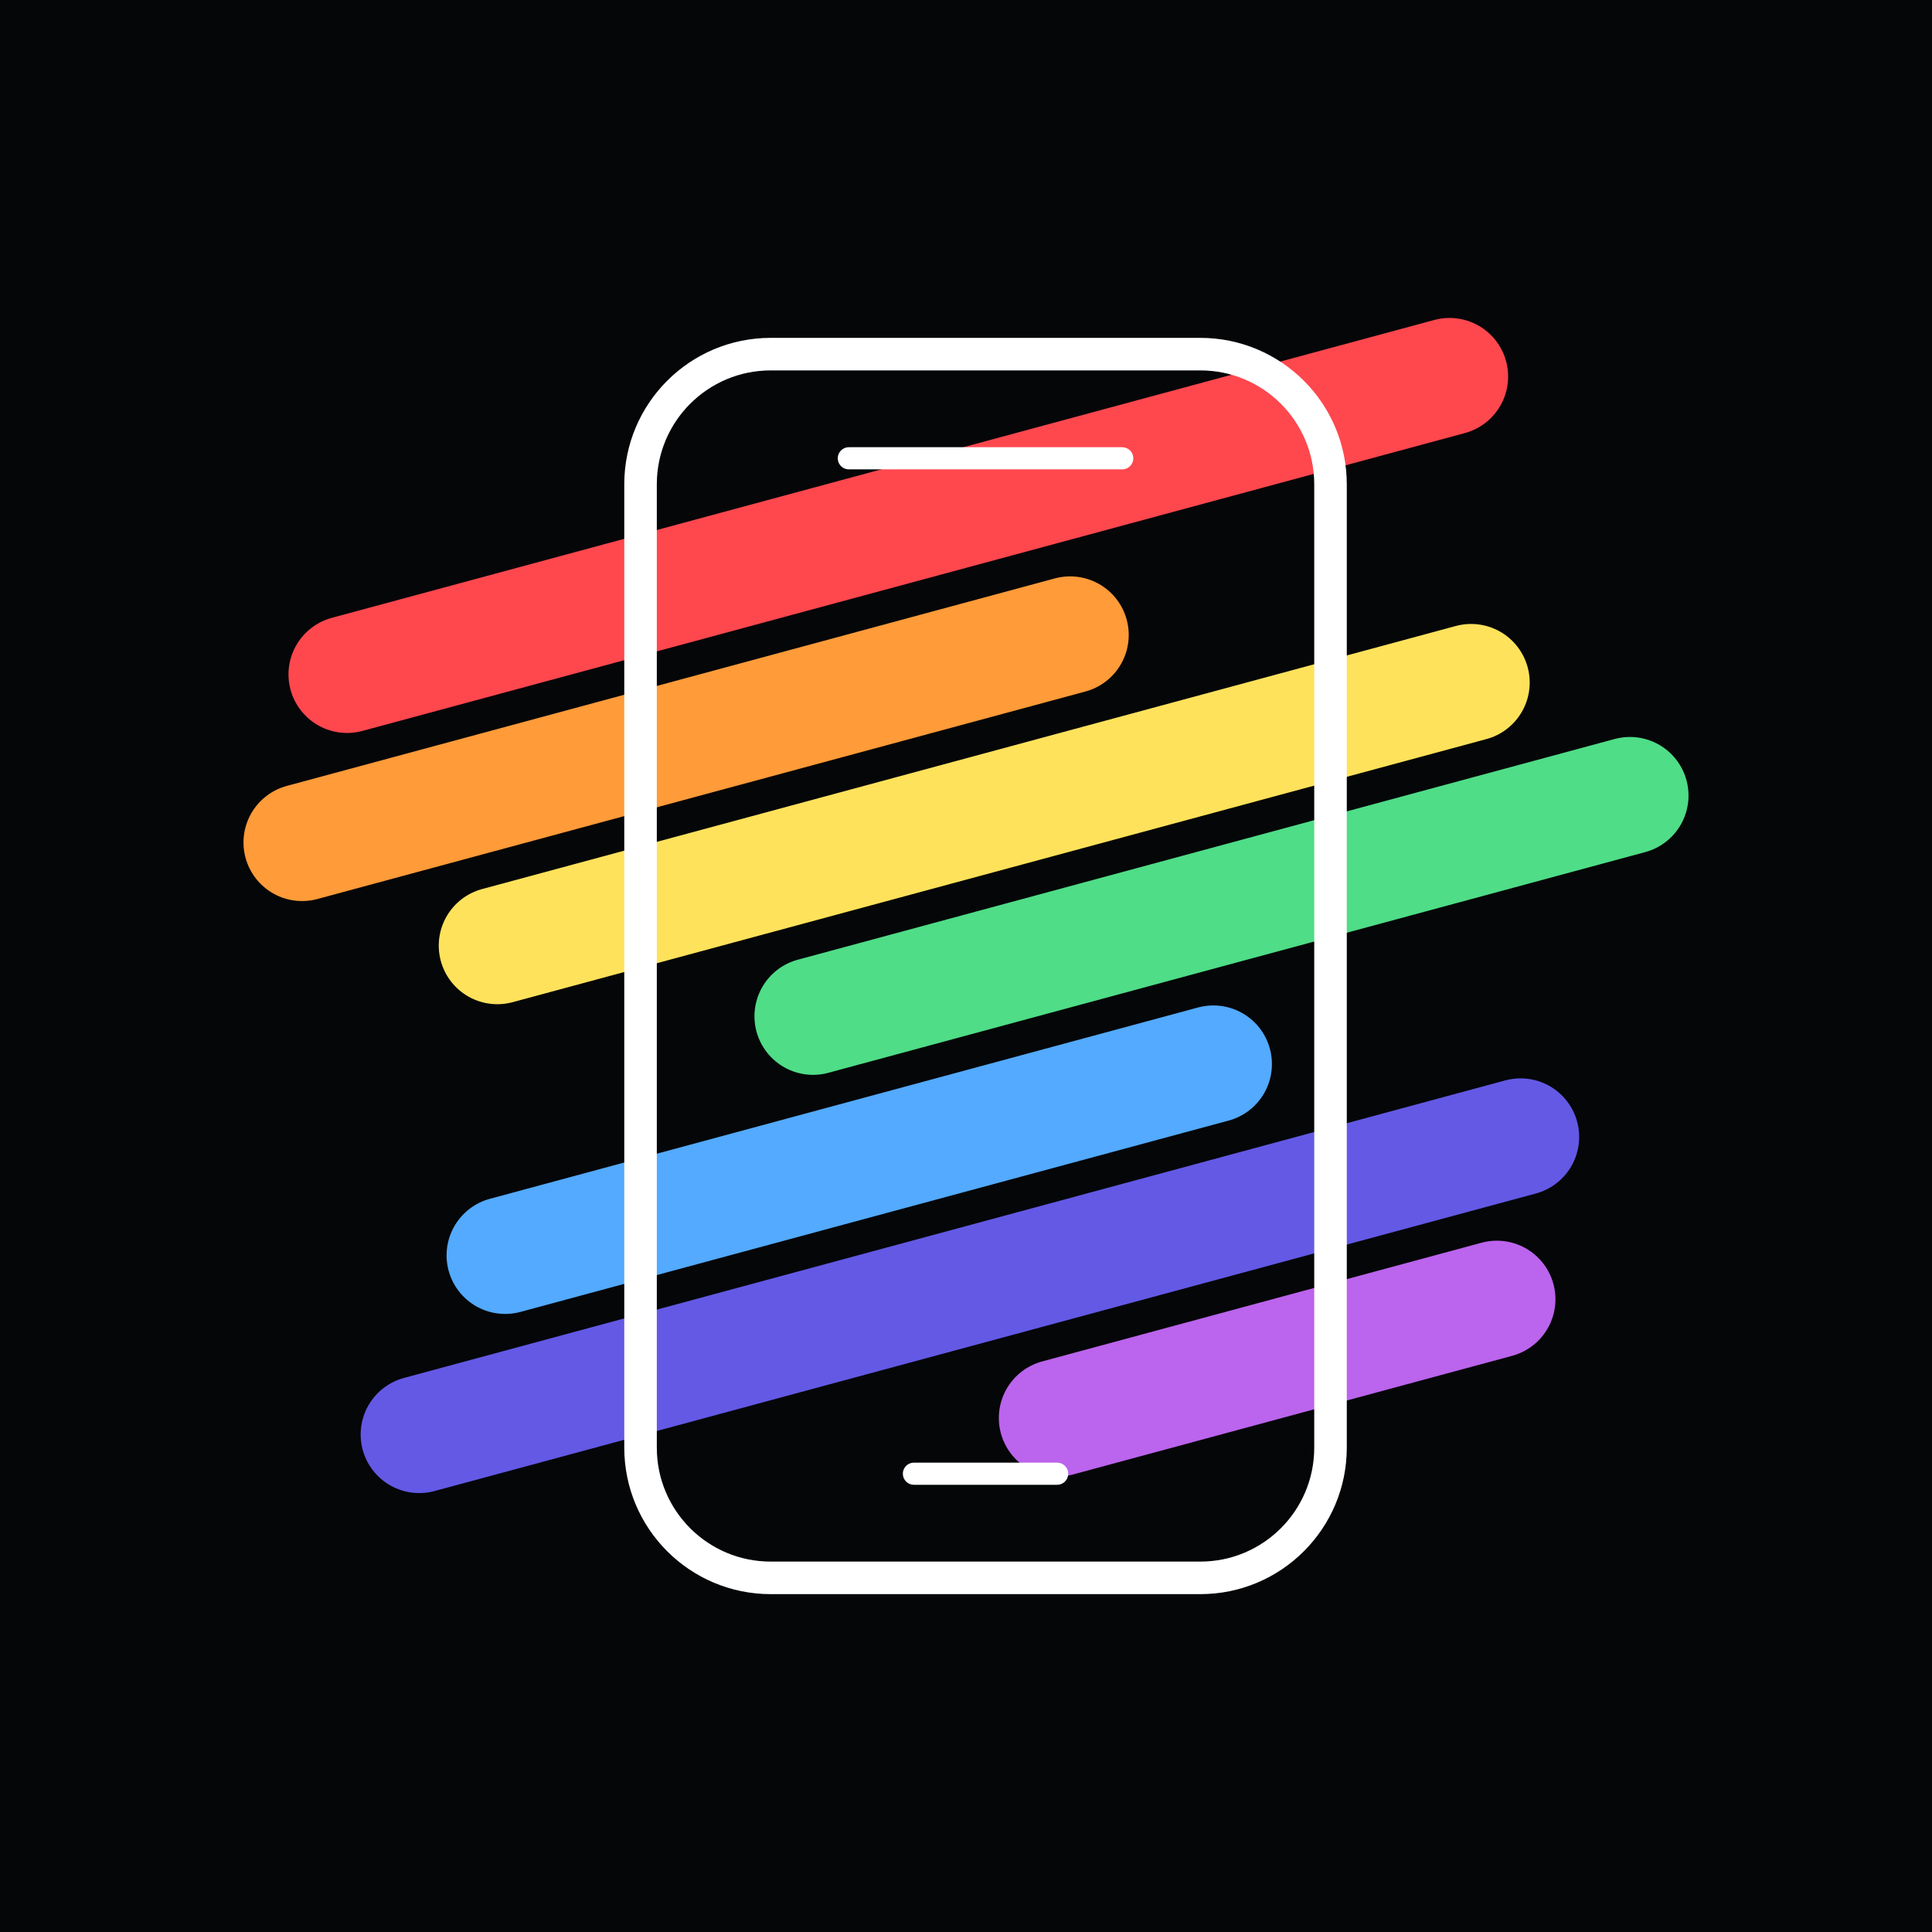
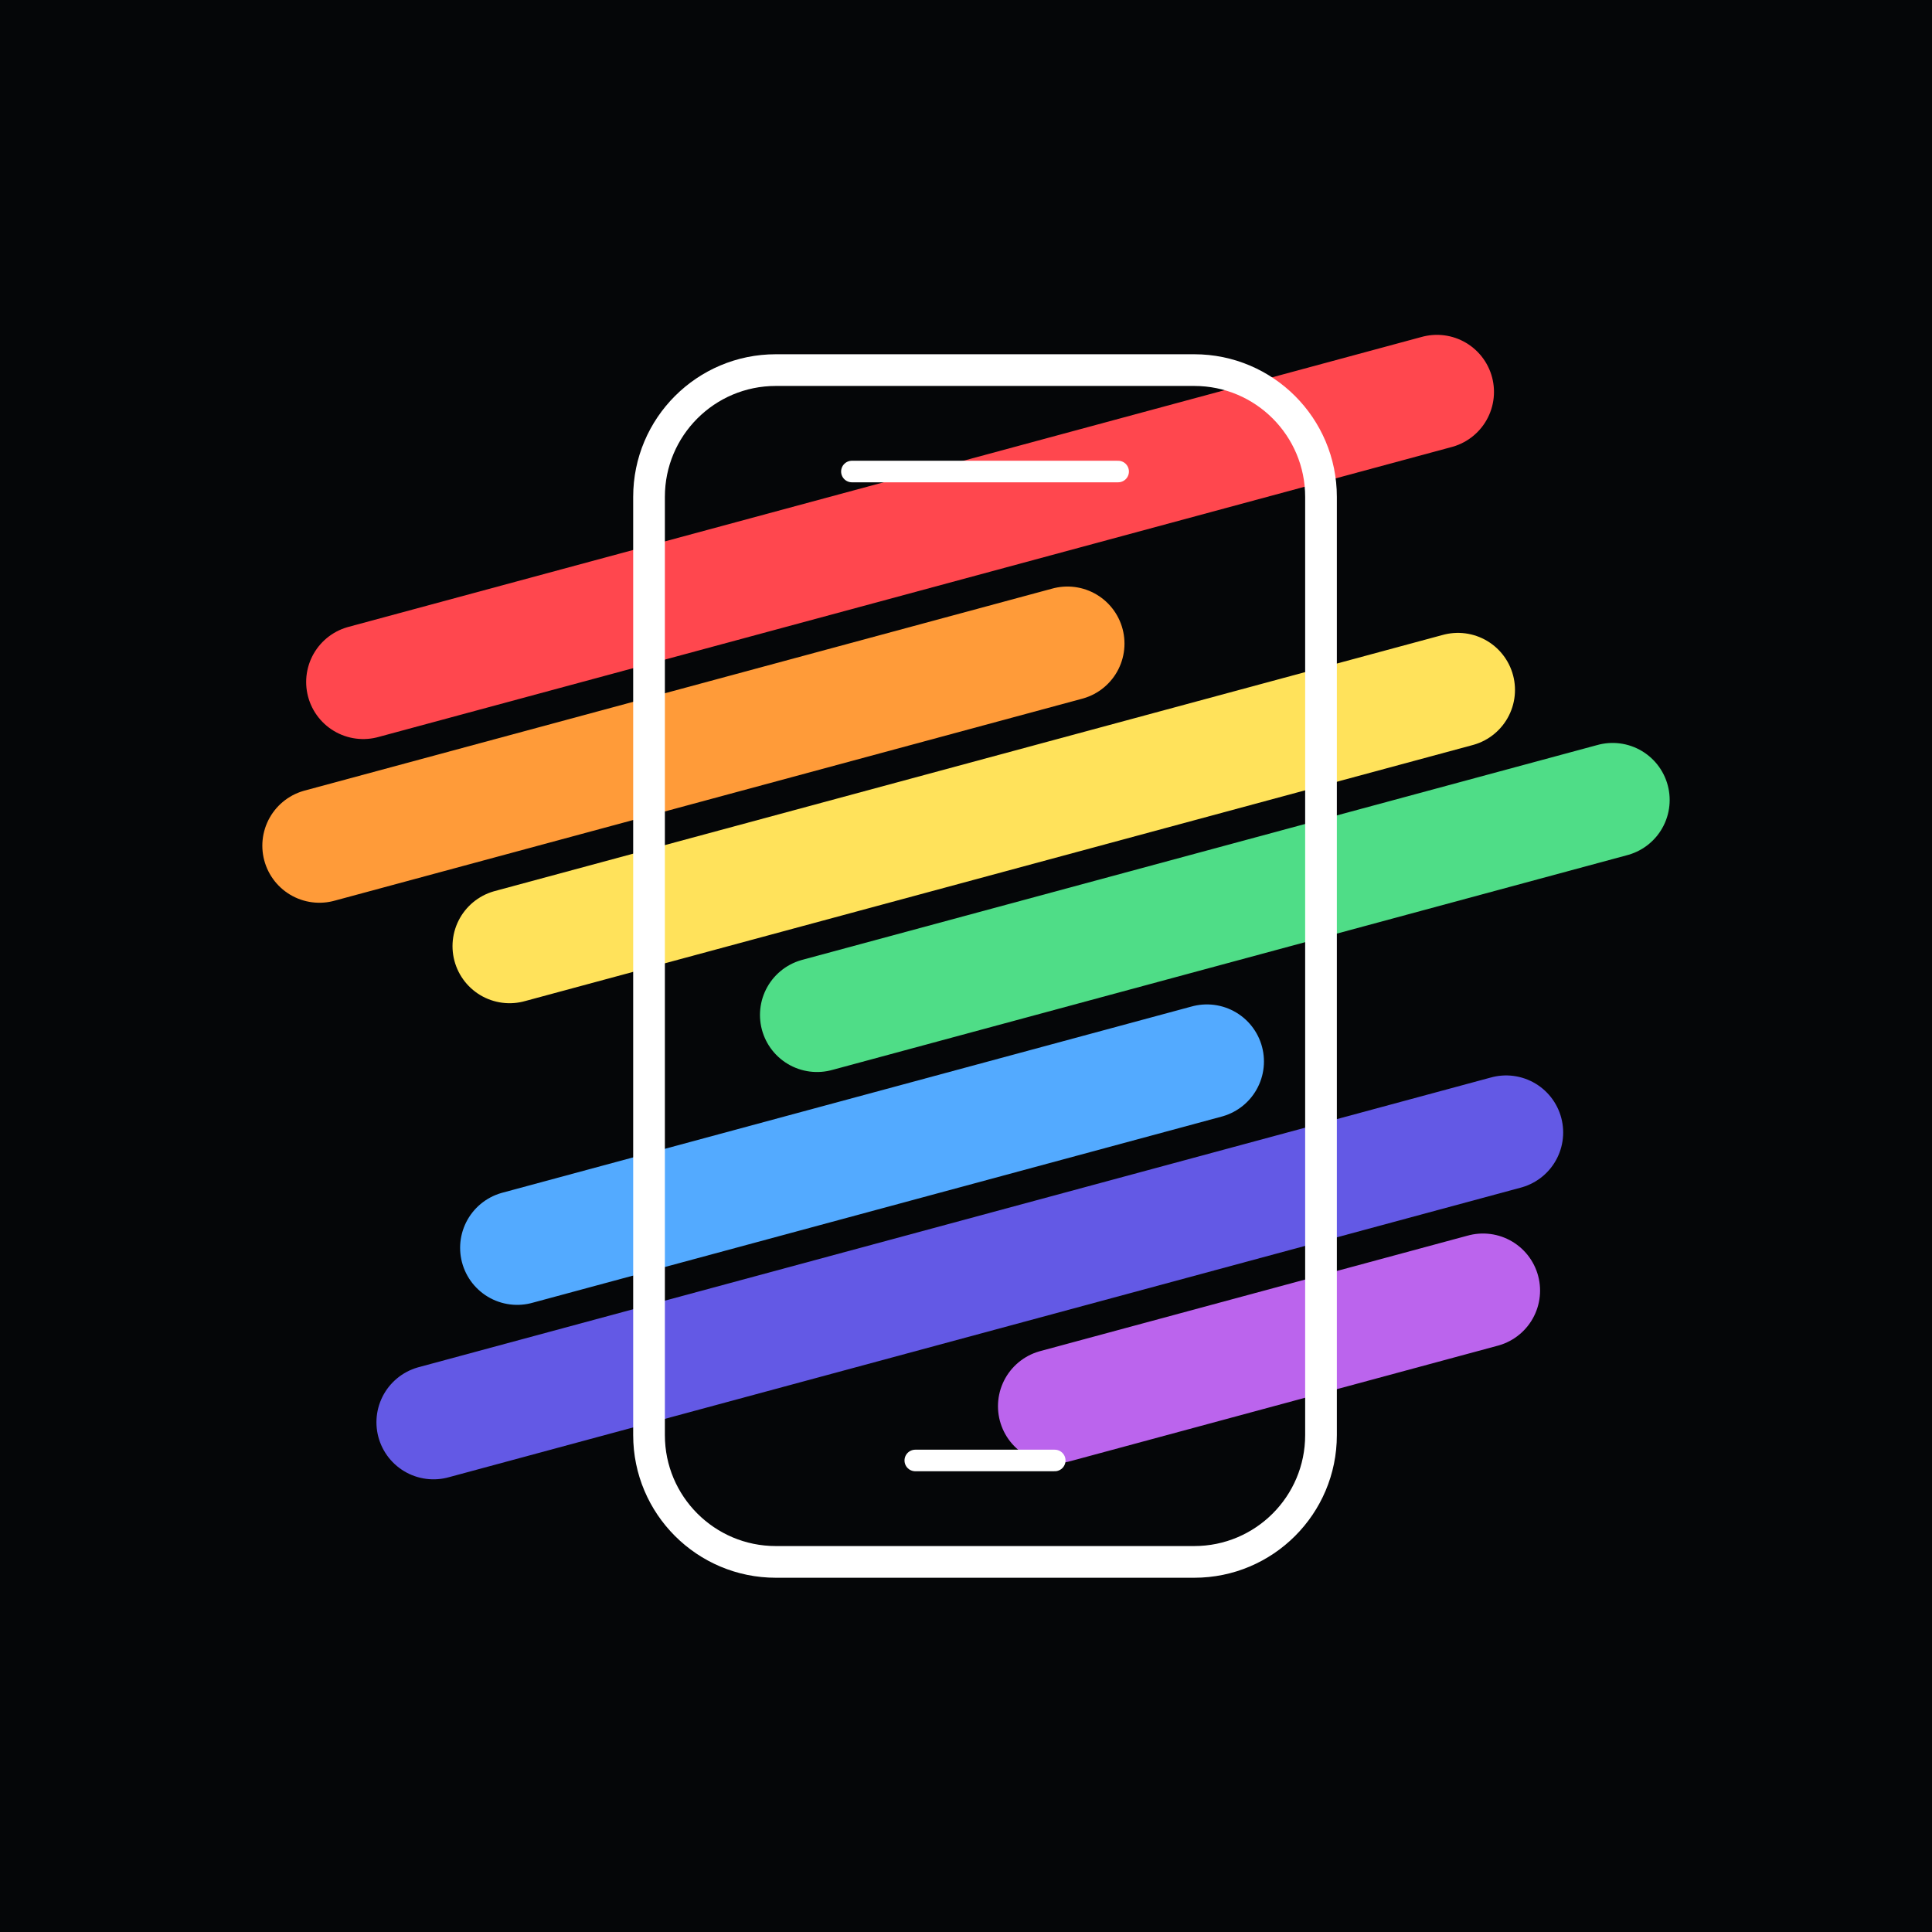
<svg xmlns="http://www.w3.org/2000/svg" width="512" height="512" viewBox="0 0 512 512" role="img" aria-labelledby="title">
  <rect width="512" height="512" fill="#050608" />
-   <g transform="translate(49 49) scale(3.45)">
+   <g transform="translate(54.4 54.4) scale(3.36)">
    <g transform="translate(1 0)">
      <g transform="translate(0 -2.4)" fill="none" stroke-width="9" stroke-linecap="round">
        <path stroke="#ff474e" d="M11.457 40 L96.143 17.12" />
        <path stroke="#ff9b39" d="M8 52.911 L67 36.971" />
        <path stroke="#ffe25b" d="M23 60.835 L97.8 40.626" />
        <path stroke="#4fdd87" d="M47.25 66.261 L110 49.307" />
        <path stroke="#53aaff" d="M23.6 84.627 L78 69.93" />
        <path stroke="#6359e5" d="M17 98.387 L101.6 75.531" />
        <path stroke="#bb64ed" d="M66.022 97.12 L99.778 88" />
      </g>
      <rect x="34" y="13" width="53" height="94" rx="10" fill="none" stroke="#fff" stroke-width="2.5" />
      <path d="M50 21 H71 M55 99 H66" fill="none" stroke="#fff" stroke-width="1.7" stroke-linecap="round" />
    </g>
  </g>
</svg>
